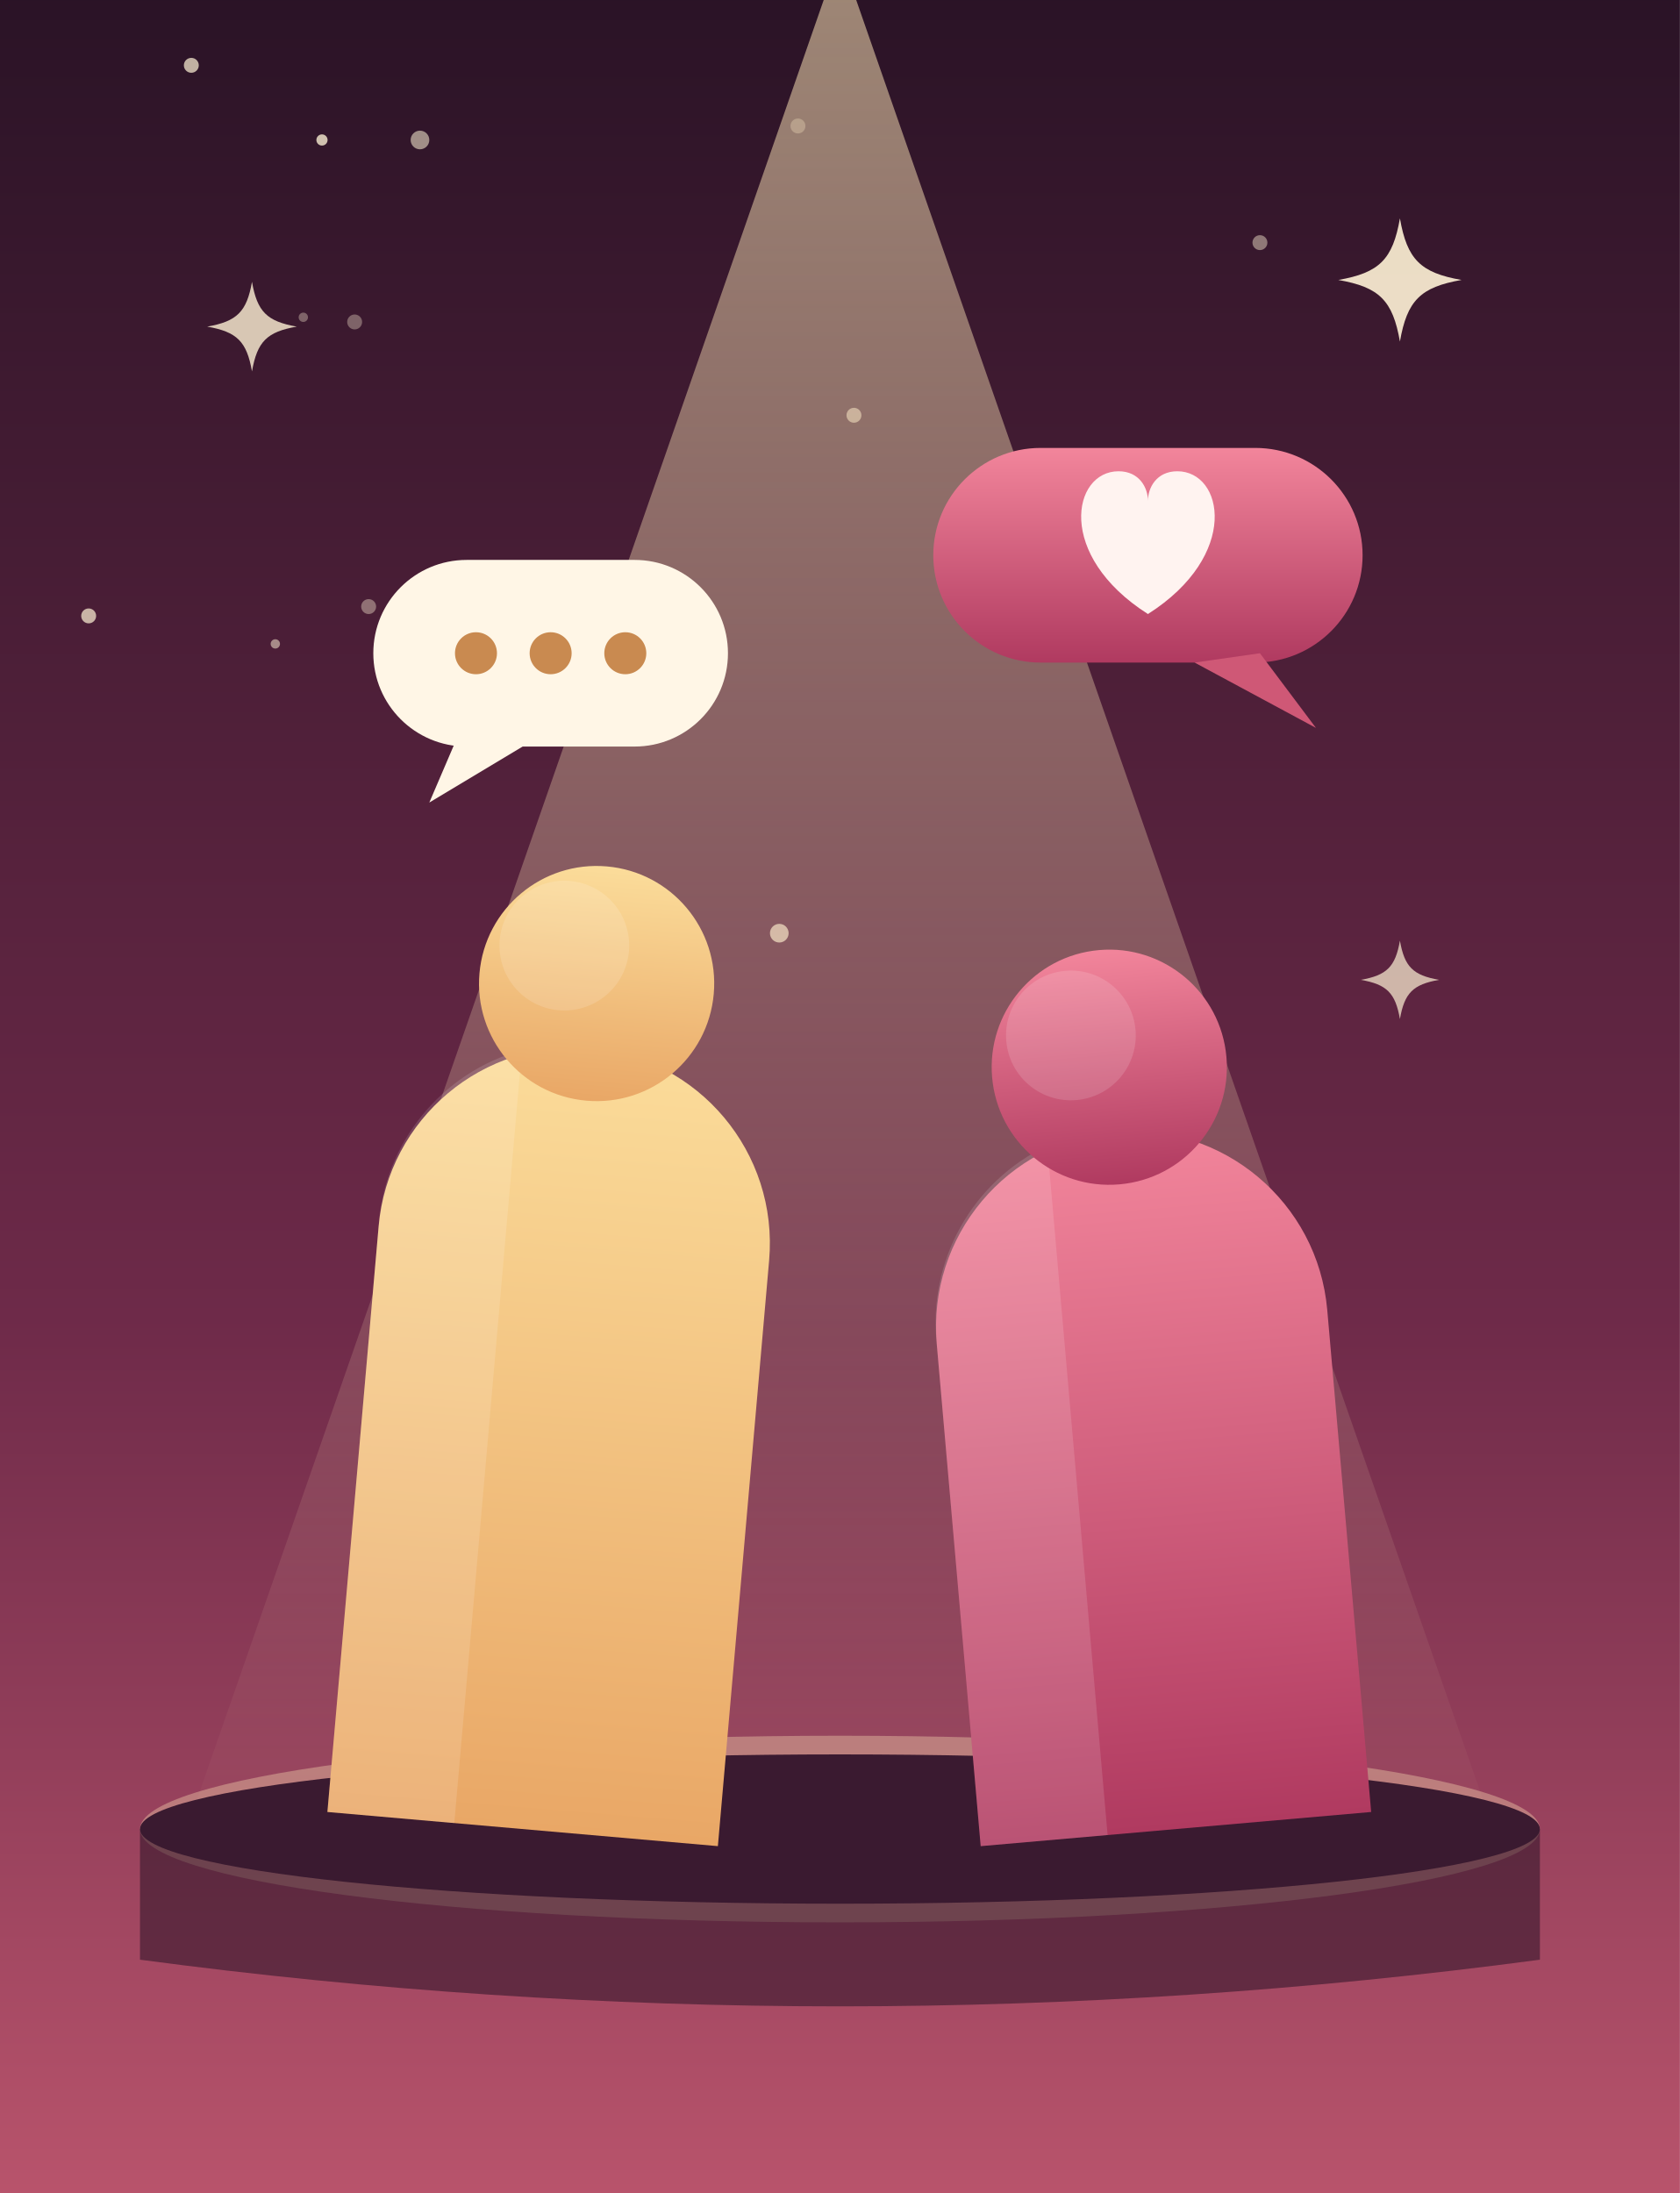
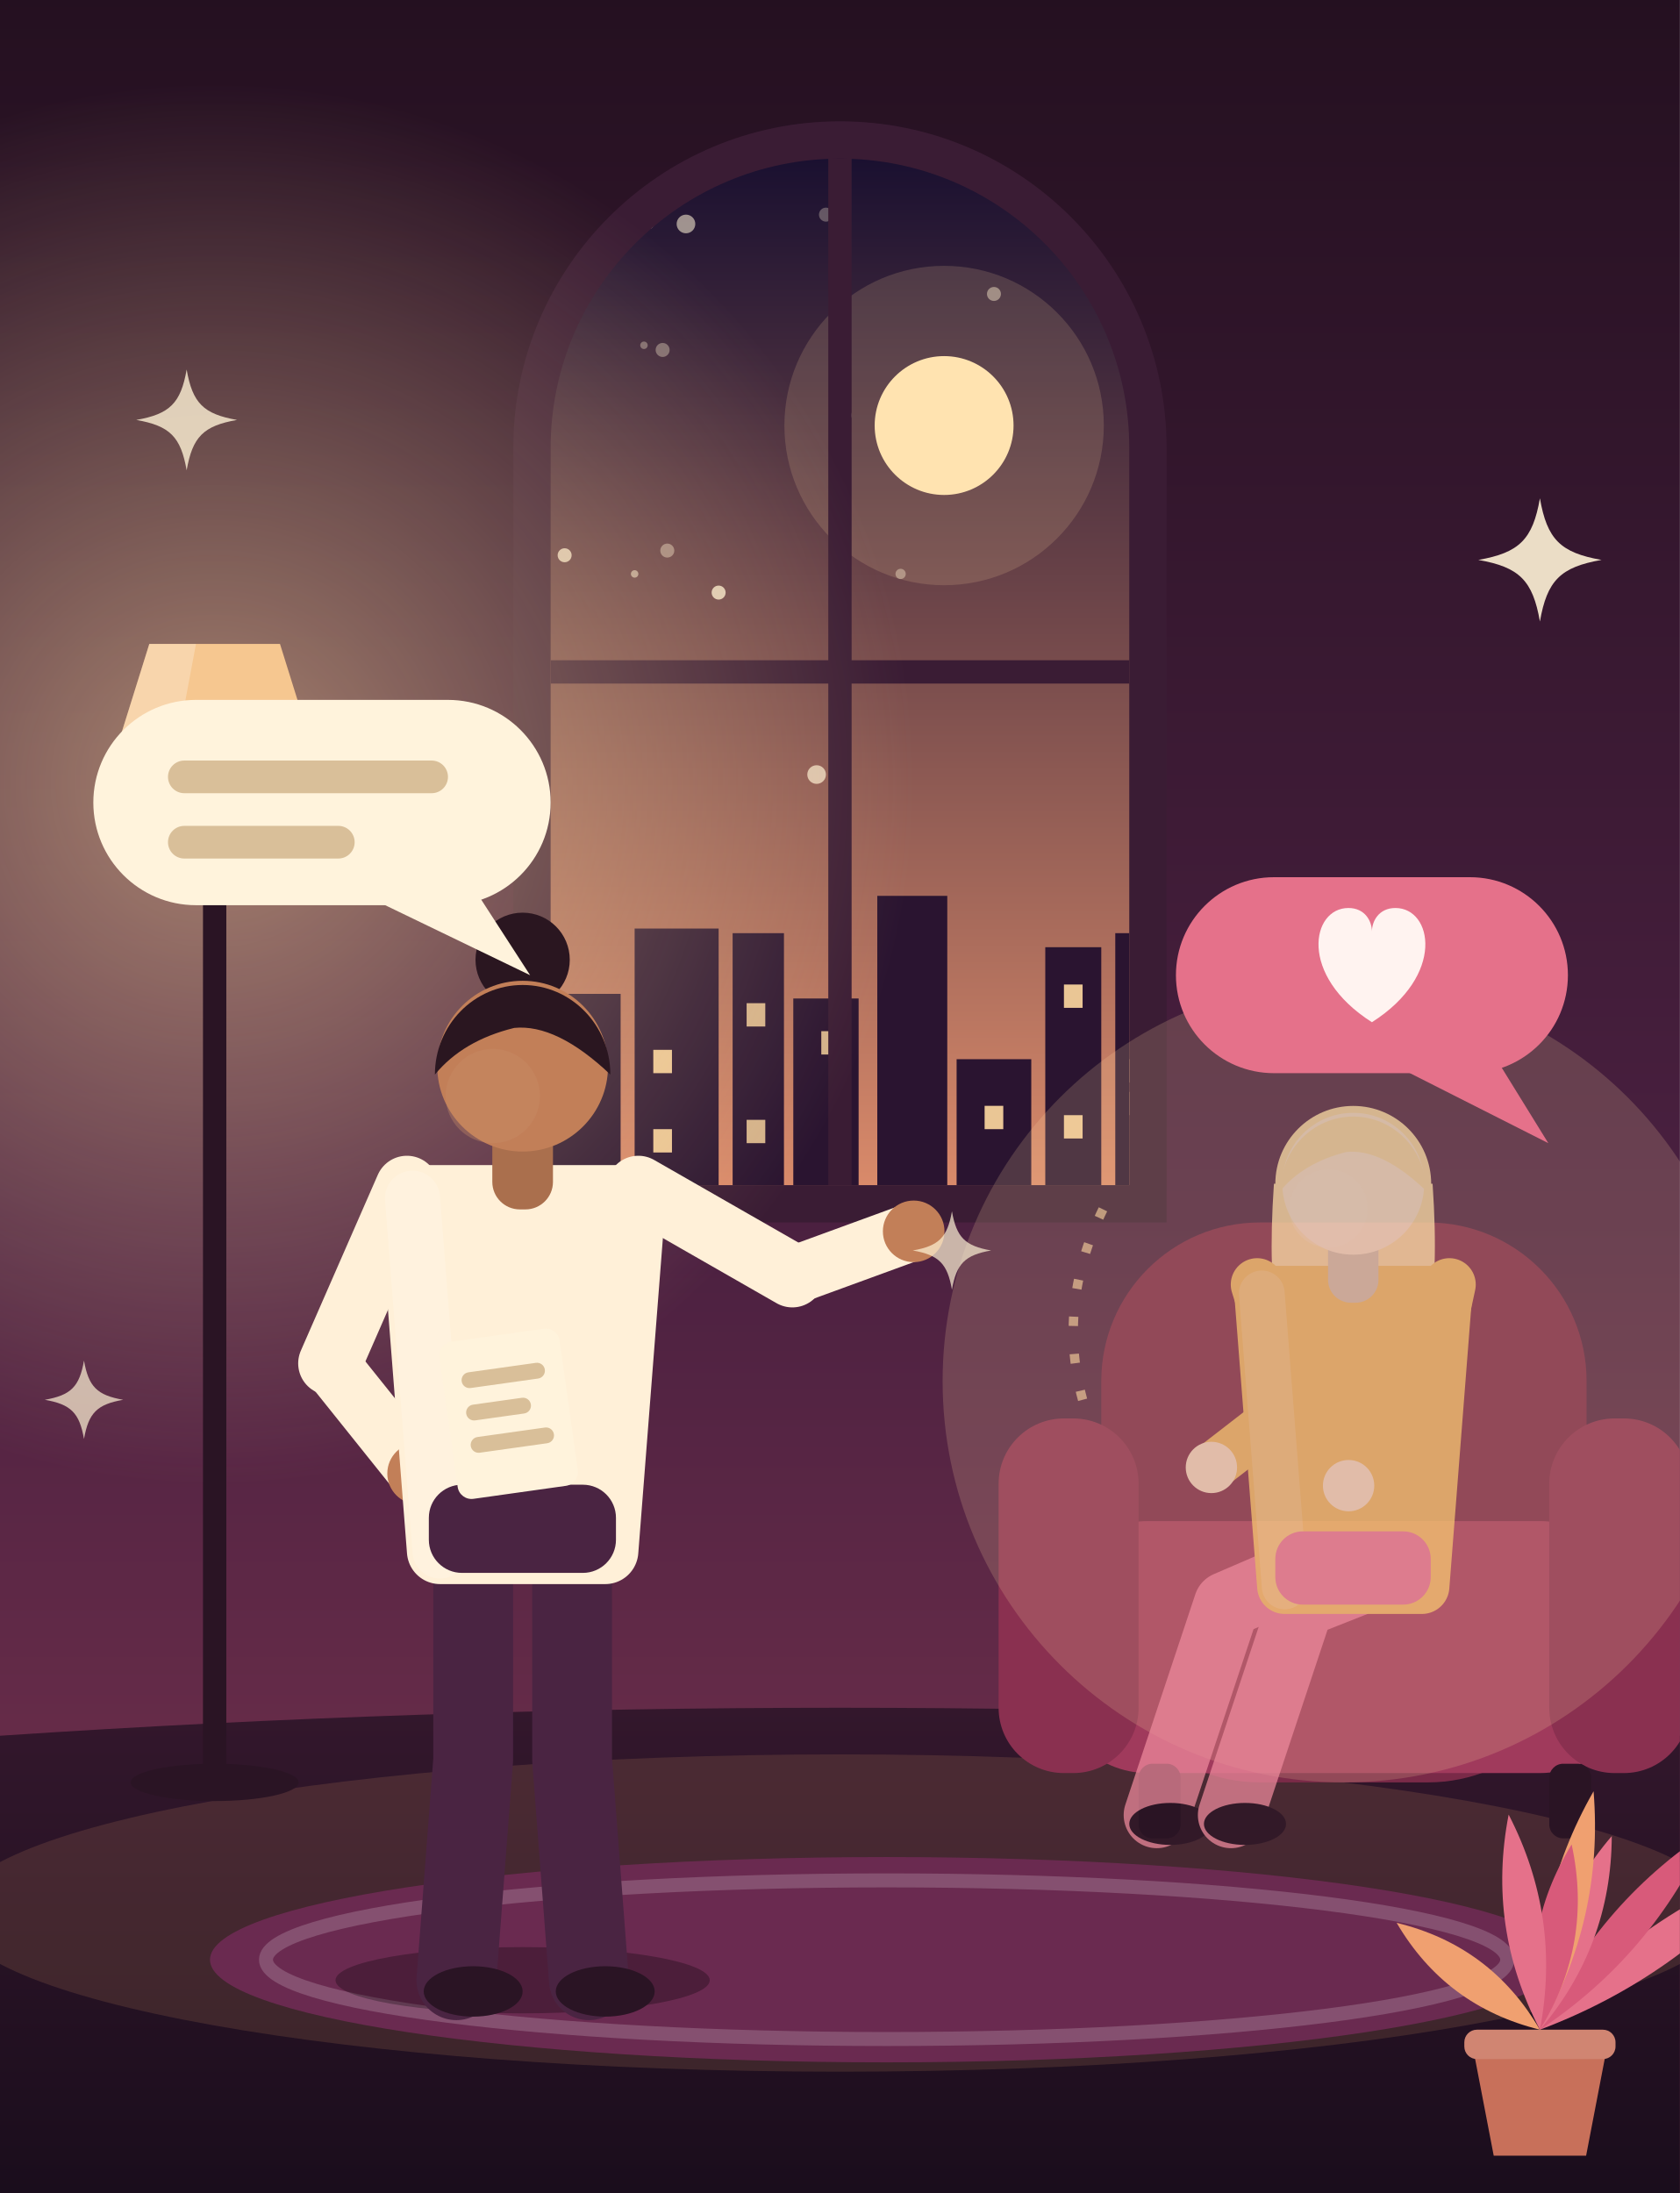
<svg xmlns="http://www.w3.org/2000/svg" viewBox="0 0 360 470" preserveAspectRatio="xMidYMid slice">
  <defs>
-     <linearGradient id="pg" x1="0" y1="0" x2="0" y2="1">
-       <stop offset="0" stop-color="#fbdc9a" />
-       <stop offset="1" stop-color="#e9a766" />
+     <linearGradient id="pbg" x1="0" y1="0" x2="0" y2="1">
+       <stop offset="0" stop-color="#241020" />
+       <stop offset=".55" stop-color="#4a2040" />
+       <stop offset="1" stop-color="#7e3550" />
    </linearGradient>
-     <linearGradient id="pr" x1="0" y1="0" x2="0" y2="1">
-       <stop offset="0" stop-color="#f2859b" />
-       <stop offset="1" stop-color="#b03a60" />
-     </linearGradient>
-     <linearGradient id="pc" x1="0" y1="0" x2="0" y2="1">
-       <stop offset="0" stop-color="#fff6e6" />
-       <stop offset="1" stop-color="#f0dcc0" />
-     </linearGradient>
-     <radialGradient id="pglow" cx="50%" cy="50%" r="50%">
-       <stop offset="0" stop-color="#ffd9a0" stop-opacity=".85" />
+   </defs>
+   <rect width="360" height="470" fill="url(#pbg)" />
+   <linearGradient id="pfl" x1="0" y1="0" x2="0" y2="1">
+     <stop offset="0" stop-color="#33172c" />
+     <stop offset="1" stop-color="#1a0d1c" />
+   </linearGradient>
+   <path d="M0 372 Q180 360 360 372 V470 H0Z" fill="url(#pfl)" />
+   <clipPath id="pc">
+     <path d="M118 254 V96.0 A62.0 62.0 0 0 1 242 96.0 V254Z" />
+   </clipPath>
+   <linearGradient id="ps" x1="0" y1="0" x2="0" y2="1">
+     <stop offset="0" stop-color="#1a1030" />
+     <stop offset="1" stop-color="#d98a6a" />
+   </linearGradient>
+   <path d="M110 262 V96.0 A70.0 70.0 0 0 1 250 96.0 V262Z" fill="#3a1c34" />
+   <g clip-path="url(#pc)">
+     <rect x="118" y="34" width="124" height="220" fill="url(#ps)" />
+     <circle cx="147" cy="48" r="2.0" fill="#fff3d6" opacity="0.56" />
+     <circle cx="129" cy="37" r="1.5" fill="#fff3d6" opacity="0.74" />
+     <circle cx="213" cy="63" r="1.5" fill="#fff3d6" opacity="0.45" />
+     <circle cx="139" cy="48" r="1.1" fill="#fff3d6" opacity="0.82" />
+     <circle cx="121" cy="119" r="1.5" fill="#fff3d6" opacity="0.74" />
+     <circle cx="142" cy="75" r="1.5" fill="#fff3d6" opacity="0.35" />
+     <circle cx="193" cy="123" r="1.1" fill="#fff3d6" opacity="0.40" />
+     <circle cx="177" cy="46" r="1.5" fill="#fff3d6" opacity="0.30" />
+     <circle cx="154" cy="127" r="1.5" fill="#fff3d6" opacity="0.77" />
+     <circle cx="181" cy="89" r="1.5" fill="#fff3d6" opacity="0.54" />
+     <circle cx="138" cy="74" r="0.8" fill="#fff3d6" opacity="0.34" />
+     <circle cx="175" cy="166" r="2.0" fill="#fff3d6" opacity="0.69" />
+     <circle cx="136" cy="123" r="0.8" fill="#fff3d6" opacity="0.53" />
+     <circle cx="143" cy="118" r="1.5" fill="#fff3d6" opacity="0.40" />
+     <circle cx="202.32" cy="91.2" r="34.224" fill="#ffd9a0" opacity=".16" />
+     <circle cx="202.32" cy="91.2" r="14.88" fill="#ffe3b0" />
+     <circle cx="209.76" cy="87.48" r="12.648" fill="#1a1030" opacity=".0" />
+     <rect x="118" y="213" width="15" height="41" fill="#2a1430" />
+     <rect x="122" y="241" width="4" height="5" fill="#ffd9a0" opacity="0" />
+     <rect x="122" y="230" width="4" height="5" fill="#ffd9a0" opacity="0.9" />
+     <rect x="121" y="233" width="4" height="5" fill="#ffd9a0" opacity="0.9" />
+     <rect x="136" y="199" width="18" height="55" fill="#2a1430" />
+     <rect x="140" y="242" width="4" height="5" fill="#ffd9a0" opacity="0.9" />
+     <rect x="142" y="211" width="4" height="5" fill="#ffd9a0" opacity="0" />
+     <rect x="140" y="225" width="4" height="5" fill="#ffd9a0" opacity="0.9" />
+     <rect x="157" y="200" width="11" height="54" fill="#2a1430" />
+     <rect x="160" y="240" width="4" height="5" fill="#ffd9a0" opacity="0.8" />
+     <rect x="160" y="215" width="4" height="5" fill="#ffd9a0" opacity="0.8" />
+     <rect x="159" y="235" width="4" height="5" fill="#ffd9a0" opacity="0" />
+     <rect x="170" y="214" width="14" height="40" fill="#2a1430" />
+     <rect x="174" y="237" width="4" height="5" fill="#ffd9a0" opacity="0" />
+     <rect x="176" y="221" width="4" height="5" fill="#ffd9a0" opacity="0.8" />
+     <rect x="176" y="223" width="4" height="5" fill="#ffd9a0" opacity="0" />
+     <rect x="188" y="192" width="15" height="62" fill="#2a1430" />
+     <rect x="191" y="225" width="4" height="5" fill="#ffd9a0" opacity="0" />
+     <rect x="194" y="207" width="4" height="5" fill="#ffd9a0" opacity="0" />
+     <rect x="192" y="239" width="4" height="5" fill="#ffd9a0" opacity="0" />
+     <rect x="205" y="227" width="16" height="27" fill="#2a1430" />
+     <rect x="209" y="238" width="4" height="5" fill="#ffd9a0" opacity="0" />
+     <rect x="211" y="237" width="4" height="5" fill="#ffd9a0" opacity="0.9" />
+     <rect x="212" y="241" width="4" height="5" fill="#ffd9a0" opacity="0" />
+     <rect x="224" y="203" width="12" height="51" fill="#2a1430" />
+     <rect x="228" y="211" width="4" height="5" fill="#ffd9a0" opacity="0.9" />
+     <rect x="228" y="239" width="4" height="5" fill="#ffd9a0" opacity="0.9" />
+     <rect x="228" y="244" width="4" height="5" fill="#ffd9a0" opacity="0" />
+     <rect x="239" y="200" width="11" height="54" fill="#2a1430" />
+     <rect x="243" y="215" width="4" height="5" fill="#ffd9a0" opacity="0.9" />
+     <rect x="242" y="234" width="4" height="5" fill="#ffd9a0" opacity="0.9" />
+     <rect x="242" y="227" width="4" height="5" fill="#ffd9a0" opacity="0.9" />
+   </g>
+   <path d="M180.0 34 V254" stroke="#3a1c34" stroke-width="5" />
+   <path d="M118 144.0 H242" stroke="#3a1c34" stroke-width="5" />
+   <ellipse cx="180" cy="410" rx="190" ry="34" fill="#f2a870" opacity=".14" />
+   <ellipse cx="190" cy="420" rx="145.0" ry="22.0" fill="#6a2a50" />
+   <ellipse cx="190" cy="420" rx="133.0" ry="17.0" fill="none" stroke="#fff" stroke-opacity=".18" stroke-width="3" />
+   <circle cx="46" cy="168" r="150" fill="url(#plg)" />
+   <defs>
+     <radialGradient id="plg" cx="50%" cy="50%" r="50%">
+       <stop offset="0" stop-color="#ffd9a0" stop-opacity=".55" />
      <stop offset="1" stop-color="#ffd9a0" stop-opacity="0" />
    </radialGradient>
-     <radialGradient id="prg" cx="50%" cy="50%" r="50%">
-       <stop offset="0" stop-color="#f2859b" stop-opacity=".8" />
-       <stop offset="1" stop-color="#f2859b" stop-opacity="0" />
-     </radialGradient>
-     <linearGradient id="pbeam" x1="0" y1="0" x2="0" y2="1">
-       <stop offset="0" stop-color="#ffe7b8" stop-opacity=".55" />
-       <stop offset="1" stop-color="#ffe7b8" stop-opacity=".02" />
-     </linearGradient>
-     <filter id="pblur">
-       <feGaussianBlur stdDeviation="8" />
-     </filter>
  </defs>
-   <linearGradient id="pbg" x1="0" y1="0" x2="0" y2="1">
-     <stop offset="0" stop-color="#2a1326" />
-     <stop offset=".6" stop-color="#6e2a49" />
-     <stop offset="1" stop-color="#b9546c" />
-   </linearGradient>
-   <rect width="360" height="470" fill="url(#pbg)" />
-   <circle cx="90" cy="30" r="2.0" fill="#fff3d6" opacity="0.54" />
-   <circle cx="41" cy="14" r="1.6" fill="#fff3d6" opacity="0.70" />
-   <circle cx="270" cy="52" r="1.6" fill="#fff3d6" opacity="0.44" />
-   <circle cx="69" cy="30" r="1.2" fill="#fff3d6" opacity="0.77" />
-   <circle cx="19" cy="132" r="1.6" fill="#fff3d6" opacity="0.70" />
-   <circle cx="76" cy="69" r="1.6" fill="#fff3d6" opacity="0.34" />
-   <circle cx="216" cy="138" r="1.2" fill="#fff3d6" opacity="0.39" />
-   <circle cx="171" cy="27" r="1.6" fill="#fff3d6" opacity="0.30" />
-   <circle cx="109" cy="144" r="1.6" fill="#fff3d6" opacity="0.72" />
-   <circle cx="183" cy="89" r="1.6" fill="#fff3d6" opacity="0.52" />
-   <circle cx="65" cy="68" r="1.0" fill="#fff3d6" opacity="0.34" />
-   <circle cx="167" cy="200" r="2.0" fill="#fff3d6" opacity="0.65" />
-   <circle cx="59" cy="138" r="1.0" fill="#fff3d6" opacity="0.51" />
-   <circle cx="79" cy="130" r="1.6" fill="#fff3d6" opacity="0.39" />
-   <path d="M180 -10 L40 392 L320 392 Z" fill="url(#pbeam)" />
-   <ellipse cx="180" cy="392" rx="150" ry="20" fill="#ffe7b8" opacity=".35" />
-   <path d="M30 392 H330 V420 Q180 440 30 420 Z" fill="#2a1326" opacity=".55" />
-   <ellipse cx="180" cy="392" rx="150" ry="16" fill="#3a1a30" />
-   <ellipse cx="180" cy="390" rx="150" ry="16" fill="url(#pcglow)" opacity="0" />
-   <g transform="rotate(5 112 392)">
-     <path d="M70.0 392 V266.0 A42.0 42.0 0 0 1 154.0 266.0 V392 Z" fill="url(#pg)" />
-     <path d="M70.0 392 V266.0 A42.0 42.0 0 0 1 97.3 225.7 L97.3 392 Z" fill="#fff" opacity=".13" />
-     <circle cx="112" cy="210.1" r="25.2" fill="url(#pg)" />
-     <circle cx="104.4" cy="202.6" r="13.9" fill="#fff" opacity=".14" />
+   <rect x="43.5" y="168" width="5" height="214" fill="#2a1424" />
+   <ellipse cx="46" cy="382" rx="18" ry="4" fill="#2a1424" />
+   <path d="M22 170 L32 138 H60 L70 170Z" fill="#f6c790" />
+   <path d="M22 170 L32 138 H42 L36 170Z" fill="#fff" opacity=".25" />
+   <rect x="236" y="262" width="104" height="120" rx="34" fill="#7a2a48" />
+   <rect x="226" y="326" width="124" height="54" rx="20" fill="#a03a5c" />
+   <rect x="214" y="304" width="30" height="76" rx="14" fill="#8a3050" />
+   <rect x="332" y="304" width="30" height="76" rx="14" fill="#8a3050" />
+   <rect x="244" y="378" width="9" height="16" rx="3" fill="#2a1424" />
+   <rect x="332" y="378" width="9" height="16" rx="3" fill="#2a1424" />
+   <circle cx="288" cy="296" r="86" fill="#ffd9a0" opacity=".18" />
+   <g opacity=".72">
+     <g transform="translate(290 338) scale(1 1) translate(-290 -338)">
+       <g transform="rotate(0 290 338)">
+         <g transform="rotate(0 290 268.9)">
+           <path d="M273.0 253.7 Q270.3 293.2 282.4 294.7 L297.6 294.7 Q309.7 293.2 307.0 253.7 Z" fill="#ffe2a8" />
+           <circle cx="290" cy="253.72" r="16.7" fill="#ffe2a8" />
+         </g>
+         <path d="M281.2 336.0 L262.9 343.9 L247.9 389.0" stroke="#ee8a9c" stroke-width="14.2" fill="none" stroke-linecap="round" stroke-linejoin="round" />
+         <ellipse cx="250.8" cy="390.9" rx="8.8" ry="4.5" fill="#2a1424" />
+         <path d="M298.8 336.0 L278.8 343.9 L263.8 389.0" stroke="#ee8a9c" stroke-width="14.2" fill="none" stroke-linecap="round" stroke-linejoin="round" />
+         <ellipse cx="266.8" cy="390.9" rx="8.8" ry="4.5" fill="#2a1424" />
+         <path d="M269.4 275.3 L277.3 300.8" stroke="#f8c970" stroke-width="11.3" fill="none" stroke-linecap="round" stroke-linejoin="round" />
+         <path d="M277.3 300.8 L259.6 314.5" stroke="#f8c970" stroke-width="10.3" fill="none" stroke-linecap="round" stroke-linejoin="round" />
+         <circle cx="259.6" cy="314.5" r="5.5" fill="#ffe9c8" />
+         <path d="M270.4 277.2 L309.6 277.2 L304.7 340.0 L275.3 340.0Z" fill="#f8c970" stroke="#f8c970" stroke-width="11.8" stroke-linejoin="round" />
+         <path d="M270.4 277.2 L275.3 340.0" stroke="#fff" stroke-opacity=".16" stroke-width="9.8" stroke-linecap="round" />
+         <rect x="273.3" y="328.2" width="33.3" height="15.7" rx="5.9" fill="#ee8a9c" />
+         <path d="M310.6 275.3 L304.7 302.7" stroke="#f8c970" stroke-width="11.3" fill="none" stroke-linecap="round" stroke-linejoin="round" />
+         <path d="M304.7 302.7 L289.0 318.4" stroke="#f8c970" stroke-width="10.3" fill="none" stroke-linecap="round" stroke-linejoin="round" />
+         <circle cx="289.0" cy="318.4" r="5.5" fill="#ffe9c8" />
+         <rect x="284.6" y="261.6" width="10.8" height="17.6" rx="4.9" fill="#e0cdb0" />
+         <g transform="rotate(0 290 268.9)">
+           <circle cx="290" cy="253.7" r="15.2" fill="#ffe9c8" />
+           <circle cx="284.7" cy="259.0" r="8.4" fill="#ffebcd" opacity=".35" />
+           <path d="M274.4 255.2 A15.6 15.9 0 0 1 305.6 255.2 Q296.1 246.1 288.5 246.9 Q279.4 249.2 274.4 255.2Z" fill="#ffe2a8" />
+         </g>
+       </g>
+     </g>
  </g>
-   <g transform="rotate(-5 252 392)">
-     <path d="M210.0 392 V284.0 A42.0 42.0 0 0 1 294.0 284.0 V392 Z" fill="url(#pr)" />
-     <path d="M210.0 392 V284.0 A42.0 42.0 0 0 1 237.3 243.7 L237.3 392 Z" fill="#fff" opacity=".13" />
-     <circle cx="252" cy="228.1" r="25.2" fill="url(#pr)" />
-     <circle cx="244.4" cy="220.6" r="13.9" fill="#fff" opacity=".14" />
+   <path d="M232 300 q-6 -22 6 -44" stroke="#ffd9a0" stroke-width="2" fill="none" stroke-dasharray="2 6" opacity=".6" />
+   <g transform="translate(112 330) scale(1 1) translate(-112 -330)">
+     <ellipse cx="112" cy="424.4" rx="40.1" ry="7.1" fill="#000" opacity=".28" />
+     <g transform="rotate(0 112 330)">
+       <g transform="rotate(0 112 246.8)">
+         <circle cx="112" cy="205.7" r="10.1" fill="#2a1620" />
+       </g>
+       <path d="M101.4 327.6 L101.4 377.2 L97.8 424.4" stroke="#4a2442" stroke-width="17.1" fill="none" stroke-linecap="round" stroke-linejoin="round" />
+       <ellipse cx="101.4" cy="426.8" rx="10.6" ry="5.4" fill="#2a1424" />
+       <path d="M122.6 327.6 L122.6 377.2 L126.2 424.4" stroke="#4a2442" stroke-width="17.1" fill="none" stroke-linecap="round" stroke-linejoin="round" />
+       <ellipse cx="129.7" cy="426.8" rx="10.6" ry="5.4" fill="#2a1424" />
+       <path d="M87.2 254.5 L70.7 292.2" stroke="#fff0d8" stroke-width="13.6" fill="none" stroke-linecap="round" stroke-linejoin="round" />
+       <path d="M70.7 292.2 L89.6 315.8" stroke="#fff0d8" stroke-width="12.4" fill="none" stroke-linecap="round" stroke-linejoin="round" />
+       <circle cx="89.6" cy="315.8" r="6.6" fill="#c27f58" />
+       <path d="M88.4 256.8 L135.6 256.8 L129.7 332.4 L94.3 332.4Z" fill="#fff0d8" stroke="#fff0d8" stroke-width="14.2" stroke-linejoin="round" />
+       <path d="M88.4 256.8 L94.3 332.4" stroke="#fff" stroke-opacity=".16" stroke-width="11.8" stroke-linecap="round" />
+       <rect x="91.9" y="318.2" width="40.1" height="18.9" rx="7.1" fill="#4a2442" />
+       <path d="M136.8 254.5 L169.8 273.4" stroke="#fff0d8" stroke-width="13.6" fill="none" stroke-linecap="round" stroke-linejoin="round" />
+       <path d="M169.8 273.4 L195.8 263.9" stroke="#fff0d8" stroke-width="12.4" fill="none" stroke-linecap="round" stroke-linejoin="round" />
+       <circle cx="195.8" cy="263.9" r="6.6" fill="#c27f58" />
+       <rect x="105.5" y="238.0" width="13.0" height="21.2" rx="5.9" fill="#aa6f4d" />
+       <g transform="rotate(0 112 246.8)">
+         <circle cx="112" cy="228.5" r="18.3" fill="#c27f58" />
+         <circle cx="105.6" cy="234.9" r="10.1" fill="#c88b68" opacity=".35" />
+         <path d="M93.2 230.3 A18.8 19.2 0 0 1 130.8 230.3 Q119.3 219.4 110.2 220.3 Q99.2 223.0 93.2 230.3Z" fill="#2a1620" />
+       </g>
+     </g>
  </g>
-   <g transform="translate(80 120)">
-     <rect width="76" height="40" rx="20" fill="#fff6e6" />
-     <circle cx="22" cy="20" r="4.5" fill="#c98a50" />
-     <circle cx="38" cy="20" r="4.5" fill="#c98a50" />
-     <circle cx="54" cy="20" r="4.5" fill="#c98a50" />
-     <path d="M18 38 L12 52 L32 40Z" fill="#fff6e6" />
+   <rect x="96" y="286" width="26" height="34" rx="3" fill="#fff3dc" transform="rotate(-8 109 303)" />
+   <g transform="rotate(-8 109 303)">
+     <rect x="100" y="293" width="18" height="3.4" rx="1.7" fill="#d9bf99" />
+     <rect x="100" y="300" width="14" height="3.4" rx="1.7" fill="#d9bf99" />
+     <rect x="100" y="307" width="18" height="3.4" rx="1.7" fill="#d9bf99" />
  </g>
-   <g transform="translate(200 96)">
-     <rect width="92" height="46" rx="23" fill="url(#pr)" />
-     <path d="M0 14 C-22 0 -18 -20 -7 -20 C-2 -20 0 -16 0 -13 C0 -16 2 -20 7 -20 C18 -20 22 0 0 14 Z" transform="translate(46 23) rotate(0) scale(0.9)" fill="#fff3f0" opacity="1" />
-     <path d="M70 44 L82 60 L56 46Z" fill="#cf5876" />
-   </g>
-   <path d="M0-12C1.4-4 4-1.4 12 0 4 1.4 1.4 4 0 12-1.4 4-4 1.4-12 0-4-1.4-1.4-4 0-12Z" transform="translate(300 60) scale(1.1)" fill="#fff3d6" opacity="0.9" />
-   <path d="M0-12C1.4-4 4-1.4 12 0 4 1.4 1.4 4 0 12-1.4 4-4 1.4-12 0-4-1.4-1.4-4 0-12Z" transform="translate(54 70) scale(0.8)" fill="#fff3d6" opacity="0.8" />
-   <path d="M0-12C1.4-4 4-1.4 12 0 4 1.4 1.4 4 0 12-1.4 4-4 1.4-12 0-4-1.4-1.4-4 0-12Z" transform="translate(300 210) scale(0.7)" fill="#fff3d6" opacity="0.7" />
+   <rect x="20" y="150" width="98" height="44" rx="22.0" fill="#fff3dc" />
+   <path d="M102.6 192 L113.6 209 L78.4 192Z" fill="#fff3dc" />
+   <rect x="36" y="163" width="60" height="7" rx="3.5" fill="#d9bf99" />
+   <rect x="36" y="177" width="40" height="7" rx="3.5" fill="#d9bf99" />
+   <rect x="252" y="188" width="84" height="42" rx="21.0" fill="#e5718a" />
+   <path d="M321.3 228 L331.8 245 L298.2 228Z" fill="#e5718a" />
+   <path d="M0 14 C-22 0 -18 -20 -7 -20 C-2 -20 0 -16 0 -13 C0 -16 2 -20 7 -20 C18 -20 22 0 0 14 Z" transform="translate(294 209) rotate(0) scale(0.72)" fill="#fff3f0" opacity="1" />
+   <path d="M0-12C1.4-4 4-1.4 12 0 4 1.4 1.4 4 0 12-1.4 4-4 1.4-12 0-4-1.4-1.4-4 0-12Z" transform="translate(330 120) scale(1.1)" fill="#fff3d6" opacity="0.9" />
+   <path d="M0-12C1.4-4 4-1.4 12 0 4 1.4 1.4 4 0 12-1.4 4-4 1.4-12 0-4-1.4-1.4-4 0-12Z" transform="translate(40 90) scale(0.9)" fill="#fff3d6" opacity="0.8" />
+   <path d="M0-12C1.4-4 4-1.4 12 0 4 1.4 1.4 4 0 12-1.4 4-4 1.4-12 0-4-1.4-1.4-4 0-12Z" transform="translate(204 268) scale(0.7)" fill="#fff3d6" opacity="0.7" />
+   <path d="M0-12C1.4-4 4-1.4 12 0 4 1.4 1.4 4 0 12-1.4 4-4 1.4-12 0-4-1.4-1.4-4 0-12Z" transform="translate(18 300) scale(0.7)" fill="#fff3d6" opacity="0.7" />
+   <path d="M315.6 438.6 H344.4 L339.9 462 H320.1Z" fill="#c8705a" />
+   <rect x="313.8" y="435.0" width="32.4" height="6.3" rx="2.7" fill="#d08572" />
+   <path d="M330 435.0 Q359.8 423.8 380.3 399.4 Q350.5 410.6 330 435.0Z" fill="#e5718a" />
+   <path d="M330 435.0 Q319.5 417.0 299.3 412.1 Q309.8 430.0 330 435.0Z" fill="#f0a070" />
+   <path d="M330 435.0 Q354.2 418.9 366.1 392.4 Q341.9 408.4 330 435.0Z" fill="#d85a7a" />
+   <path d="M330 435.0 Q345.3 417.0 345.4 393.5 Q330.1 411.4 330 435.0Z" fill="#e5718a" />
+   <path d="M330 435.0 Q343.7 411.2 341.5 383.9 Q327.9 407.7 330 435.0Z" fill="#f0a070" />
+   <path d="M330 435.0 Q341.4 416.5 336.8 395.3 Q325.4 413.8 330 435.0Z" fill="#d85a7a" />
+   <path d="M330 435.0 Q334.6 410.8 323.3 388.9 Q318.6 413.1 330 435.0Z" fill="#e5718a" />
</svg>
